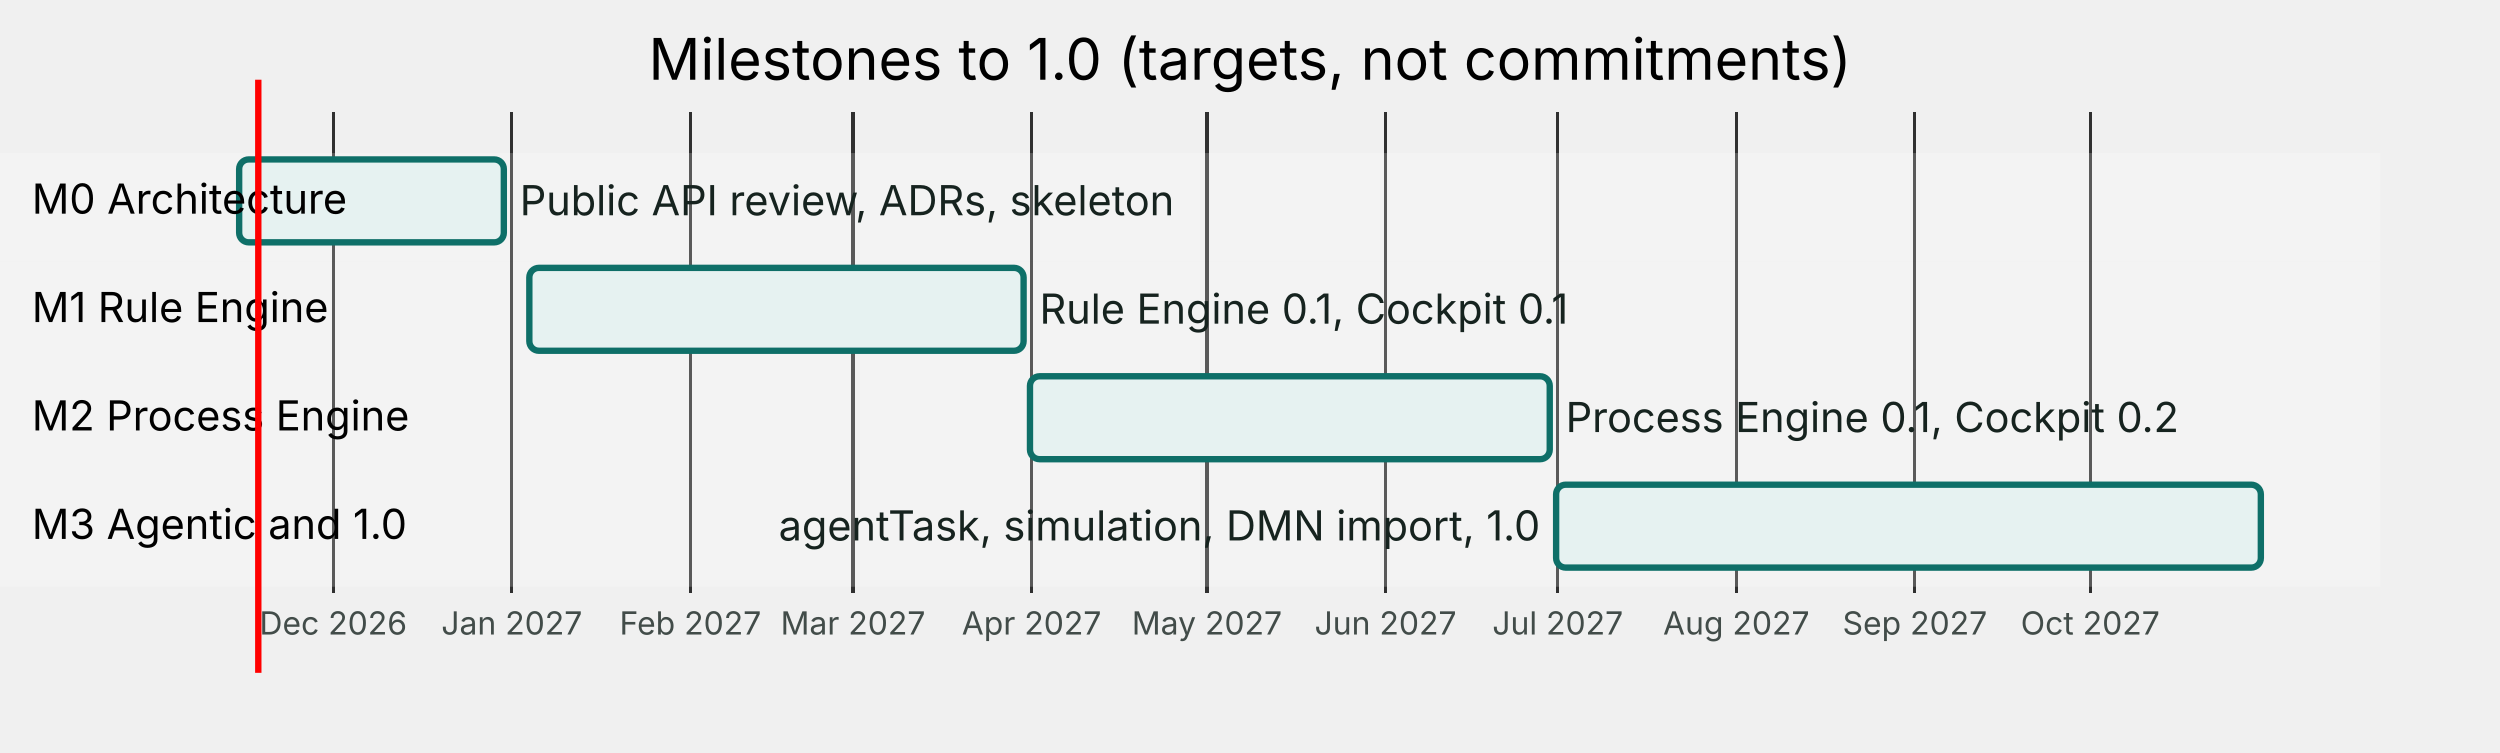
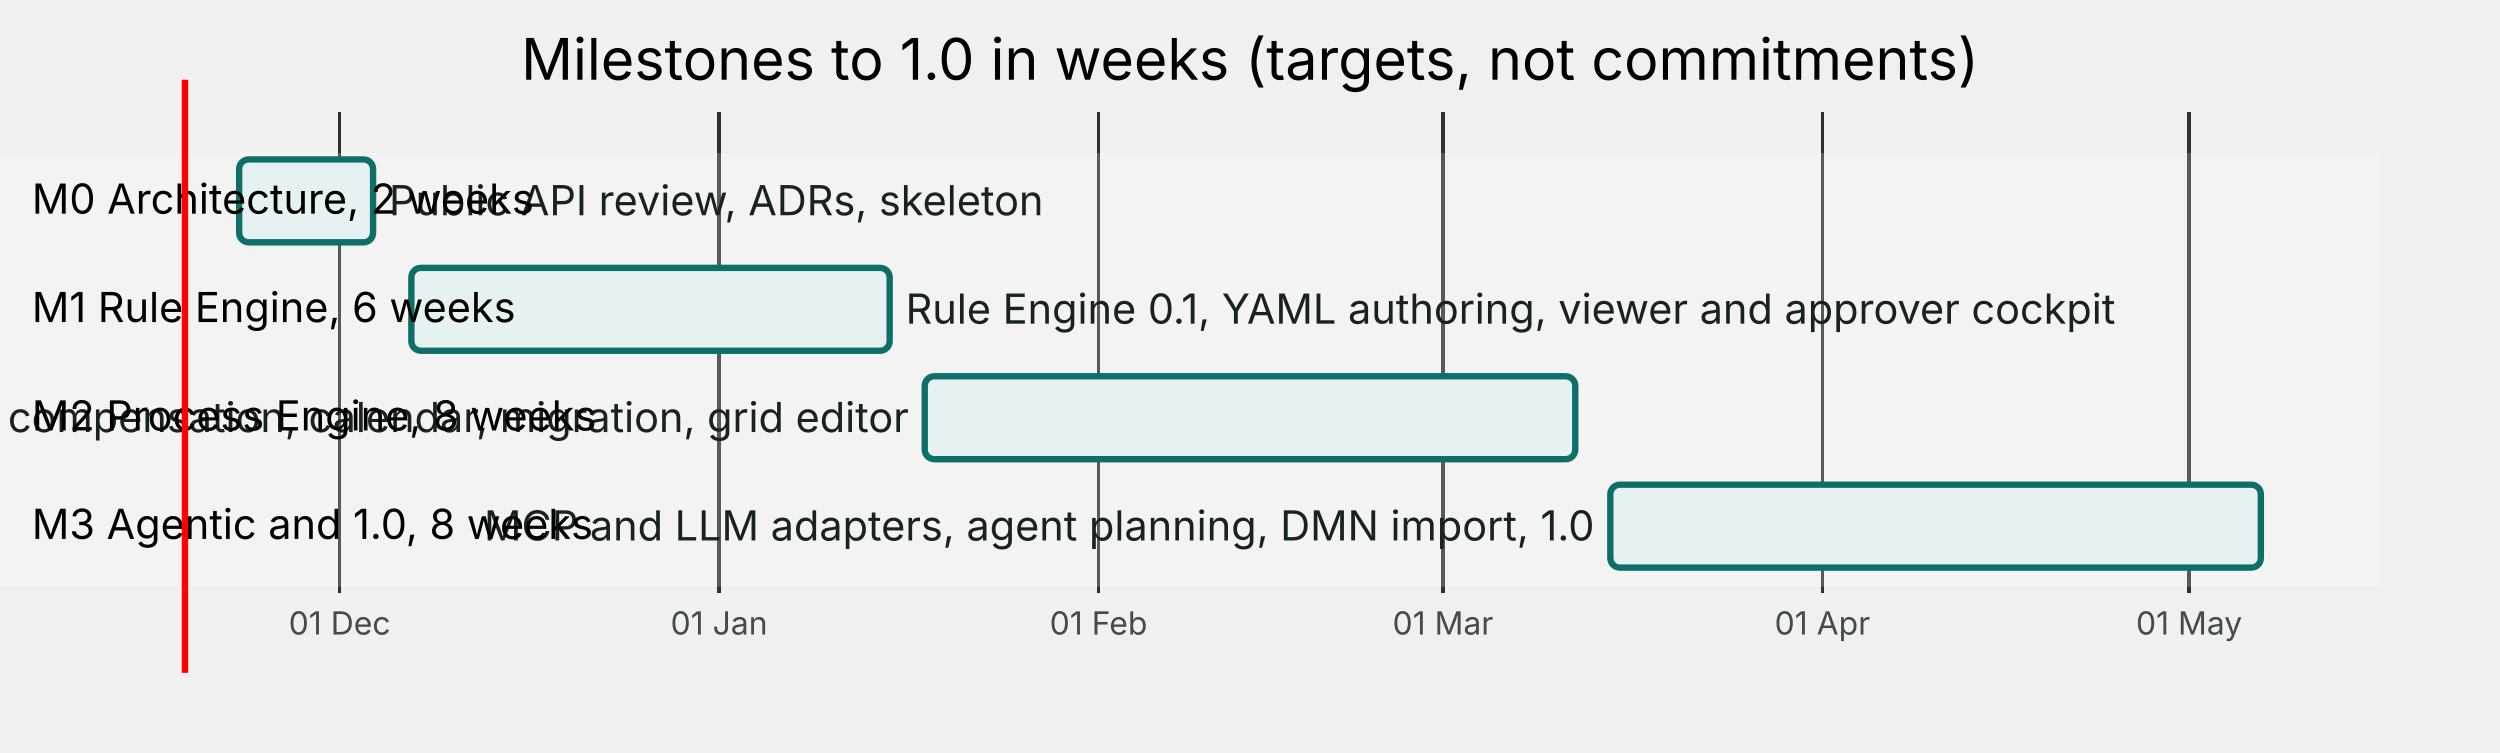
<svg xmlns="http://www.w3.org/2000/svg" id="my-svg" width="100%" viewBox="0 0 784 236" style="max-width: 784px; background-color: transparent;" role="graphics-document document" aria-roledescription="gantt">
  <style>#my-svg{font-family:Inter,Segoe UI,Helvetica,Arial,sans-serif;font-size:14px;fill:#16231f;}@keyframes edge-animation-frame{from{stroke-dashoffset:0;}}@keyframes dash{to{stroke-dashoffset:0;}}#my-svg .edge-animation-slow{stroke-dasharray:9,5!important;stroke-dashoffset:900;animation:dash 50s linear infinite;stroke-linecap:round;}#my-svg .edge-animation-fast{stroke-dasharray:9,5!important;stroke-dashoffset:900;animation:dash 20s linear infinite;stroke-linecap:round;}#my-svg .error-icon{fill:#ffffff;}#my-svg .error-text{fill:#000000;stroke:#000000;}#my-svg .edge-thickness-normal{stroke-width:1px;}#my-svg .edge-thickness-thick{stroke-width:3.5px;}#my-svg .edge-pattern-solid{stroke-dasharray:0;}#my-svg .edge-thickness-invisible{stroke-width:0;fill:none;}#my-svg .edge-pattern-dashed{stroke-dasharray:3;}#my-svg .edge-pattern-dotted{stroke-dasharray:2;}#my-svg .marker{fill:#3d4f4a;stroke:#3d4f4a;}#my-svg .marker.cross{stroke:#3d4f4a;}#my-svg svg{font-family:Inter,Segoe UI,Helvetica,Arial,sans-serif;font-size:14px;}#my-svg p{margin:0;}#my-svg .mermaid-main-font{font-family:Inter,Segoe UI,Helvetica,Arial,sans-serif;}#my-svg .exclude-range{fill:#eeeeee;}#my-svg .section{stroke:none;opacity:0.2;}#my-svg .section0{fill:#ffffff;}#my-svg .section2{fill:#e6f2f1;}#my-svg .section1,#my-svg .section3{fill:white;opacity:0.2;}#my-svg .sectionTitle0{fill:#000000;}#my-svg .sectionTitle1{fill:#000000;}#my-svg .sectionTitle2{fill:#000000;}#my-svg .sectionTitle3{fill:#000000;}#my-svg .sectionTitle{text-anchor:start;font-family:Inter,Segoe UI,Helvetica,Arial,sans-serif;}#my-svg .grid .tick{stroke:lightgrey;opacity:0.8;shape-rendering:crispEdges;}#my-svg .grid .tick text{font-family:Inter,Segoe UI,Helvetica,Arial,sans-serif;fill:#16231f;}#my-svg .grid path{stroke-width:0;}#my-svg .today{fill:none;stroke:red;stroke-width:2px;}#my-svg .task{stroke-width:2;}#my-svg .taskText{text-anchor:middle;font-family:Inter,Segoe UI,Helvetica,Arial,sans-serif;}#my-svg .taskTextOutsideRight{fill:#16231f;text-anchor:start;font-family:Inter,Segoe UI,Helvetica,Arial,sans-serif;}#my-svg .taskTextOutsideLeft{fill:#16231f;text-anchor:end;}#my-svg .task.clickable{cursor:pointer;}#my-svg .taskText.clickable{cursor:pointer;fill:#003163!important;font-weight:bold;}#my-svg .taskTextOutsideLeft.clickable{cursor:pointer;fill:#003163!important;font-weight:bold;}#my-svg .taskTextOutsideRight.clickable{cursor:pointer;fill:#003163!important;font-weight:bold;}#my-svg .taskText0,#my-svg .taskText1,#my-svg .taskText2,#my-svg .taskText3{fill:#16231f;}#my-svg .task0,#my-svg .task1,#my-svg .task2,#my-svg .task3{fill:#e6f2f1;stroke:#0e6f68;}#my-svg .taskTextOutside0,#my-svg .taskTextOutside2{fill:#16231f;}#my-svg .taskTextOutside1,#my-svg .taskTextOutside3{fill:#16231f;}#my-svg .active0,#my-svg .active1,#my-svg .active2,#my-svg .active3{fill:hsl(175, 31.579%, 100%);stroke:#e6f2f1;}#my-svg .activeText0,#my-svg .activeText1,#my-svg .activeText2,#my-svg .activeText3{fill:#16231f!important;}#my-svg .done0,#my-svg .done1,#my-svg .done2,#my-svg .done3{stroke:grey;fill:lightgrey;stroke-width:2;}#my-svg .doneText0,#my-svg .doneText1,#my-svg .doneText2,#my-svg .doneText3{fill:#16231f!important;}#my-svg .doneText0.taskTextOutsideLeft,#my-svg .doneText0.taskTextOutsideRight,#my-svg .doneText1.taskTextOutsideLeft,#my-svg .doneText1.taskTextOutsideRight,#my-svg .doneText2.taskTextOutsideLeft,#my-svg .doneText2.taskTextOutsideRight,#my-svg .doneText3.taskTextOutsideLeft,#my-svg .doneText3.taskTextOutsideRight{fill:#16231f!important;}#my-svg .crit0,#my-svg .crit1,#my-svg .crit2,#my-svg .crit3{stroke:#ff8888;fill:red;stroke-width:2;}#my-svg .activeCrit0,#my-svg .activeCrit1,#my-svg .activeCrit2,#my-svg .activeCrit3{stroke:#ff8888;fill:hsl(175, 31.579%, 100%);stroke-width:2;}#my-svg .doneCrit0,#my-svg .doneCrit1,#my-svg .doneCrit2,#my-svg .doneCrit3{stroke:#ff8888;fill:lightgrey;stroke-width:2;cursor:pointer;shape-rendering:crispEdges;}#my-svg .milestone{transform:rotate(45deg) scale(0.8,0.8);}#my-svg .milestoneText{font-style:italic;}#my-svg .doneCritText0,#my-svg .doneCritText1,#my-svg .doneCritText2,#my-svg .doneCritText3{fill:#16231f!important;}#my-svg .doneCritText0.taskTextOutsideLeft,#my-svg .doneCritText0.taskTextOutsideRight,#my-svg .doneCritText1.taskTextOutsideLeft,#my-svg .doneCritText1.taskTextOutsideRight,#my-svg .doneCritText2.taskTextOutsideLeft,#my-svg .doneCritText2.taskTextOutsideRight,#my-svg .doneCritText3.taskTextOutsideLeft,#my-svg .doneCritText3.taskTextOutsideRight{fill:#16231f!important;}#my-svg .vert{stroke:navy;}#my-svg .vertText{font-size:15px;text-anchor:middle;fill:navy!important;}#my-svg .activeCritText0,#my-svg .activeCritText1,#my-svg .activeCritText2,#my-svg .activeCritText3{fill:#16231f!important;}#my-svg .titleText{text-anchor:middle;font-size:18px;fill:#000000;font-family:Inter,Segoe UI,Helvetica,Arial,sans-serif;}#my-svg .node .neo-node{stroke:#0e6f68;}#my-svg [data-look="neo"].node rect,#my-svg [data-look="neo"].cluster rect,#my-svg [data-look="neo"].node polygon{stroke:url(#my-svg-gradient);filter:drop-shadow( 1px 2px 2px rgba(185,185,185,1));}#my-svg [data-look="neo"].swimlane.cluster rect{filter:none;}#my-svg [data-look="neo"].node path{stroke:url(#my-svg-gradient);stroke-width:1px;}#my-svg [data-look="neo"].node .outer-path{filter:drop-shadow( 1px 2px 2px rgba(185,185,185,1));}#my-svg [data-look="neo"].node .neo-line path{stroke:#0e6f68;filter:none;}#my-svg [data-look="neo"].node circle{stroke:url(#my-svg-gradient);filter:drop-shadow( 1px 2px 2px rgba(185,185,185,1));}#my-svg [data-look="neo"].node circle .state-start{fill:#000000;}#my-svg [data-look="neo"].icon-shape .icon{fill:url(#my-svg-gradient);filter:drop-shadow( 1px 2px 2px rgba(185,185,185,1));}#my-svg [data-look="neo"].icon-shape .icon-neo path{stroke:url(#my-svg-gradient);filter:drop-shadow( 1px 2px 2px rgba(185,185,185,1));}#my-svg :root{--mermaid-font-family:"trebuchet ms",verdana,arial,sans-serif;}</style>
  <g />
  <g class="grid" transform="translate(75, 186)" fill="none" font-size="10" font-family="sans-serif" text-anchor="middle">
    <path class="domain" stroke="currentColor" d="M0.5,-151V0.5H634.5V-151" />
-     <g class="tick" opacity="1" transform="translate(29.5,0)">
+     <g class="tick" opacity="1" transform="translate(31.5,0)">
      <line stroke="currentColor" y2="-151" />
-       <text fill="#000" y="3" dy="1em" stroke="none" font-size="10" style="text-anchor: middle;">Dec 2026</text>
+       <text fill="#000" y="3" dy="1em" stroke="none" font-size="10" style="text-anchor: middle;">01 Dec</text>
    </g>
-     <g class="tick" opacity="1" transform="translate(85.5,0)">
+     <g class="tick" opacity="1" transform="translate(150.5,0)">
      <line stroke="currentColor" y2="-151" />
-       <text fill="#000" y="3" dy="1em" stroke="none" font-size="10" style="text-anchor: middle;">Jan 2027</text>
+       <text fill="#000" y="3" dy="1em" stroke="none" font-size="10" style="text-anchor: middle;">01 Jan</text>
    </g>
-     <g class="tick" opacity="1" transform="translate(141.5,0)">
+     <g class="tick" opacity="1" transform="translate(269.5,0)">
      <line stroke="currentColor" y2="-151" />
-       <text fill="#000" y="3" dy="1em" stroke="none" font-size="10" style="text-anchor: middle;">Feb 2027</text>
+       <text fill="#000" y="3" dy="1em" stroke="none" font-size="10" style="text-anchor: middle;">01 Feb</text>
    </g>
-     <g class="tick" opacity="1" transform="translate(192.5,0)">
+     <g class="tick" opacity="1" transform="translate(377.5,0)">
      <line stroke="currentColor" y2="-151" />
-       <text fill="#000" y="3" dy="1em" stroke="none" font-size="10" style="text-anchor: middle;">Mar 2027</text>
+       <text fill="#000" y="3" dy="1em" stroke="none" font-size="10" style="text-anchor: middle;">01 Mar</text>
    </g>
-     <g class="tick" opacity="1" transform="translate(248.5,0)">
+     <g class="tick" opacity="1" transform="translate(496.5,0)">
      <line stroke="currentColor" y2="-151" />
-       <text fill="#000" y="3" dy="1em" stroke="none" font-size="10" style="text-anchor: middle;">Apr 2027</text>
+       <text fill="#000" y="3" dy="1em" stroke="none" font-size="10" style="text-anchor: middle;">01 Apr</text>
    </g>
-     <g class="tick" opacity="1" transform="translate(303.5,0)">
+     <g class="tick" opacity="1" transform="translate(611.5,0)">
      <line stroke="currentColor" y2="-151" />
-       <text fill="#000" y="3" dy="1em" stroke="none" font-size="10" style="text-anchor: middle;">May 2027</text>
-     </g>
-     <g class="tick" opacity="1" transform="translate(359.5,0)">
-       <line stroke="currentColor" y2="-151" />
-       <text fill="#000" y="3" dy="1em" stroke="none" font-size="10" style="text-anchor: middle;">Jun 2027</text>
-     </g>
-     <g class="tick" opacity="1" transform="translate(413.5,0)">
-       <line stroke="currentColor" y2="-151" />
-       <text fill="#000" y="3" dy="1em" stroke="none" font-size="10" style="text-anchor: middle;">Jul 2027</text>
-     </g>
-     <g class="tick" opacity="1" transform="translate(469.5,0)">
-       <line stroke="currentColor" y2="-151" />
-       <text fill="#000" y="3" dy="1em" stroke="none" font-size="10" style="text-anchor: middle;">Aug 2027</text>
-     </g>
-     <g class="tick" opacity="1" transform="translate(525.5,0)">
-       <line stroke="currentColor" y2="-151" />
-       <text fill="#000" y="3" dy="1em" stroke="none" font-size="10" style="text-anchor: middle;">Sep 2027</text>
-     </g>
-     <g class="tick" opacity="1" transform="translate(580.5,0)">
-       <line stroke="currentColor" y2="-151" />
-       <text fill="#000" y="3" dy="1em" stroke="none" font-size="10" style="text-anchor: middle;">Oct 2027</text>
+       <text fill="#000" y="3" dy="1em" stroke="none" font-size="10" style="text-anchor: middle;">01 May</text>
    </g>
  </g>
  <g>
    <rect x="0" y="48" width="746.5" height="34" class="section section0" />
    <rect x="0" y="82" width="746.5" height="34" class="section section1" />
    <rect x="0" y="116" width="746.5" height="34" class="section section0" />
    <rect x="0" y="150" width="746.5" height="34" class="section section1" />
  </g>
  <g>
-     <rect id="my-svg-m0" rx="3" ry="3" x="75" y="50" width="83" height="26" transform-origin="116.5px 63px" class="task task0" />
-     <rect id="my-svg-m1" rx="3" ry="3" x="166" y="84" width="155" height="26" transform-origin="243.5px 97px" class="task task1" />
-     <rect id="my-svg-m2" rx="3" ry="3" x="323" y="118" width="163" height="26" transform-origin="404.5px 131px" class="task task0" />
-     <rect id="my-svg-m3" rx="3" ry="3" x="488" y="152" width="221" height="26" transform-origin="598.5px 165px" class="task task1" />
-     <text id="my-svg-m0-text" font-size="13" x="163" y="67.5" class="taskTextOutsideRight taskTextOutside0  width-195.84375">Public API review, ADRs, skeleton      </text>
-     <text id="my-svg-m1-text" font-size="13" x="326" y="101.5" class="taskTextOutsideRight taskTextOutside1  width-164.78125">Rule Engine 0.1, Cockpit 0.1           </text>
-     <text id="my-svg-m2-text" font-size="13" x="491" y="135.5" class="taskTextOutsideRight taskTextOutside0  width-185">Process Engine 0.1, Cockpit 0.2        </text>
-     <text id="my-svg-m3-text" font-size="13" x="483" y="169.5" class="taskTextOutsideLeft taskTextOutside1">agentTask, simulation, DMN import, 1.0 </text>
+     <rect id="my-svg-m0" rx="3" ry="3" x="75" y="50" width="42" height="26" transform-origin="96px 63px" class="task task0" />
+     <rect id="my-svg-m1" rx="3" ry="3" x="129" y="84" width="150" height="26" transform-origin="204px 97px" class="task task1" />
+     <rect id="my-svg-m2" rx="3" ry="3" x="290" y="118" width="204" height="26" transform-origin="392px 131px" class="task task0" />
+     <rect id="my-svg-m3" rx="3" ry="3" x="505" y="152" width="204" height="26" transform-origin="607px 165px" class="task task1" />
+     <text id="my-svg-m0-text" font-size="13" x="122" y="67.5" class="taskTextOutsideRight taskTextOutside0  width-195.84375">Public API review, ADRs, skeleton            </text>
+     <text id="my-svg-m1-text" font-size="13" x="284" y="101.5" class="taskTextOutsideRight taskTextOutside1  width-360.390625">Rule Engine 0.1, YAML authoring, viewer and approver cockpit </text>
+     <text id="my-svg-m2-text" font-size="13" x="285" y="135.5" class="taskTextOutsideLeft taskTextOutside0">Process Engine 0.1 with agentTask core, compensation, calendar, migration, grid editor </text>
+     <text id="my-svg-m3-text" font-size="13" x="500" y="169.5" class="taskTextOutsideLeft taskTextOutside1">MCP and LLM adapters, agent planning, DMN import, 1.0 </text>
  </g>
  <g>
    <text dy="0em" x="10" y="67" font-size="13" class="sectionTitle sectionTitle0">
-       <tspan alignment-baseline="central" x="10">M0 Architecture</tspan>
+       <tspan alignment-baseline="central" x="10">M0 Architecture, 2 weeks</tspan>
    </text>
    <text dy="0em" x="10" y="101" font-size="13" class="sectionTitle sectionTitle1">
-       <tspan alignment-baseline="central" x="10">M1 Rule Engine</tspan>
+       <tspan alignment-baseline="central" x="10">M1 Rule Engine, 6 weeks</tspan>
    </text>
    <text dy="0em" x="10" y="135" font-size="13" class="sectionTitle sectionTitle0">
-       <tspan alignment-baseline="central" x="10">M2 Process Engine</tspan>
+       <tspan alignment-baseline="central" x="10">M2 Process Engine, 8 weeks</tspan>
    </text>
    <text dy="0em" x="10" y="169" font-size="13" class="sectionTitle sectionTitle1">
-       <tspan alignment-baseline="central" x="10">M3 Agentic and 1.0</tspan>
+       <tspan alignment-baseline="central" x="10">M3 Agentic and 1.0, 8 weeks</tspan>
    </text>
  </g>
  <g class="today">
-     <line x1="81" x2="81" y1="25" y2="211" class="today" />
+     <line x1="58" x2="58" y1="25" y2="211" class="today" />
  </g>
-   <text x="392" y="25" class="titleText">Milestones to 1.0 (targets, not commitments)</text>
+   <text x="392" y="25" class="titleText">Milestones to 1.0 in weeks (targets, not commitments)</text>
</svg>
